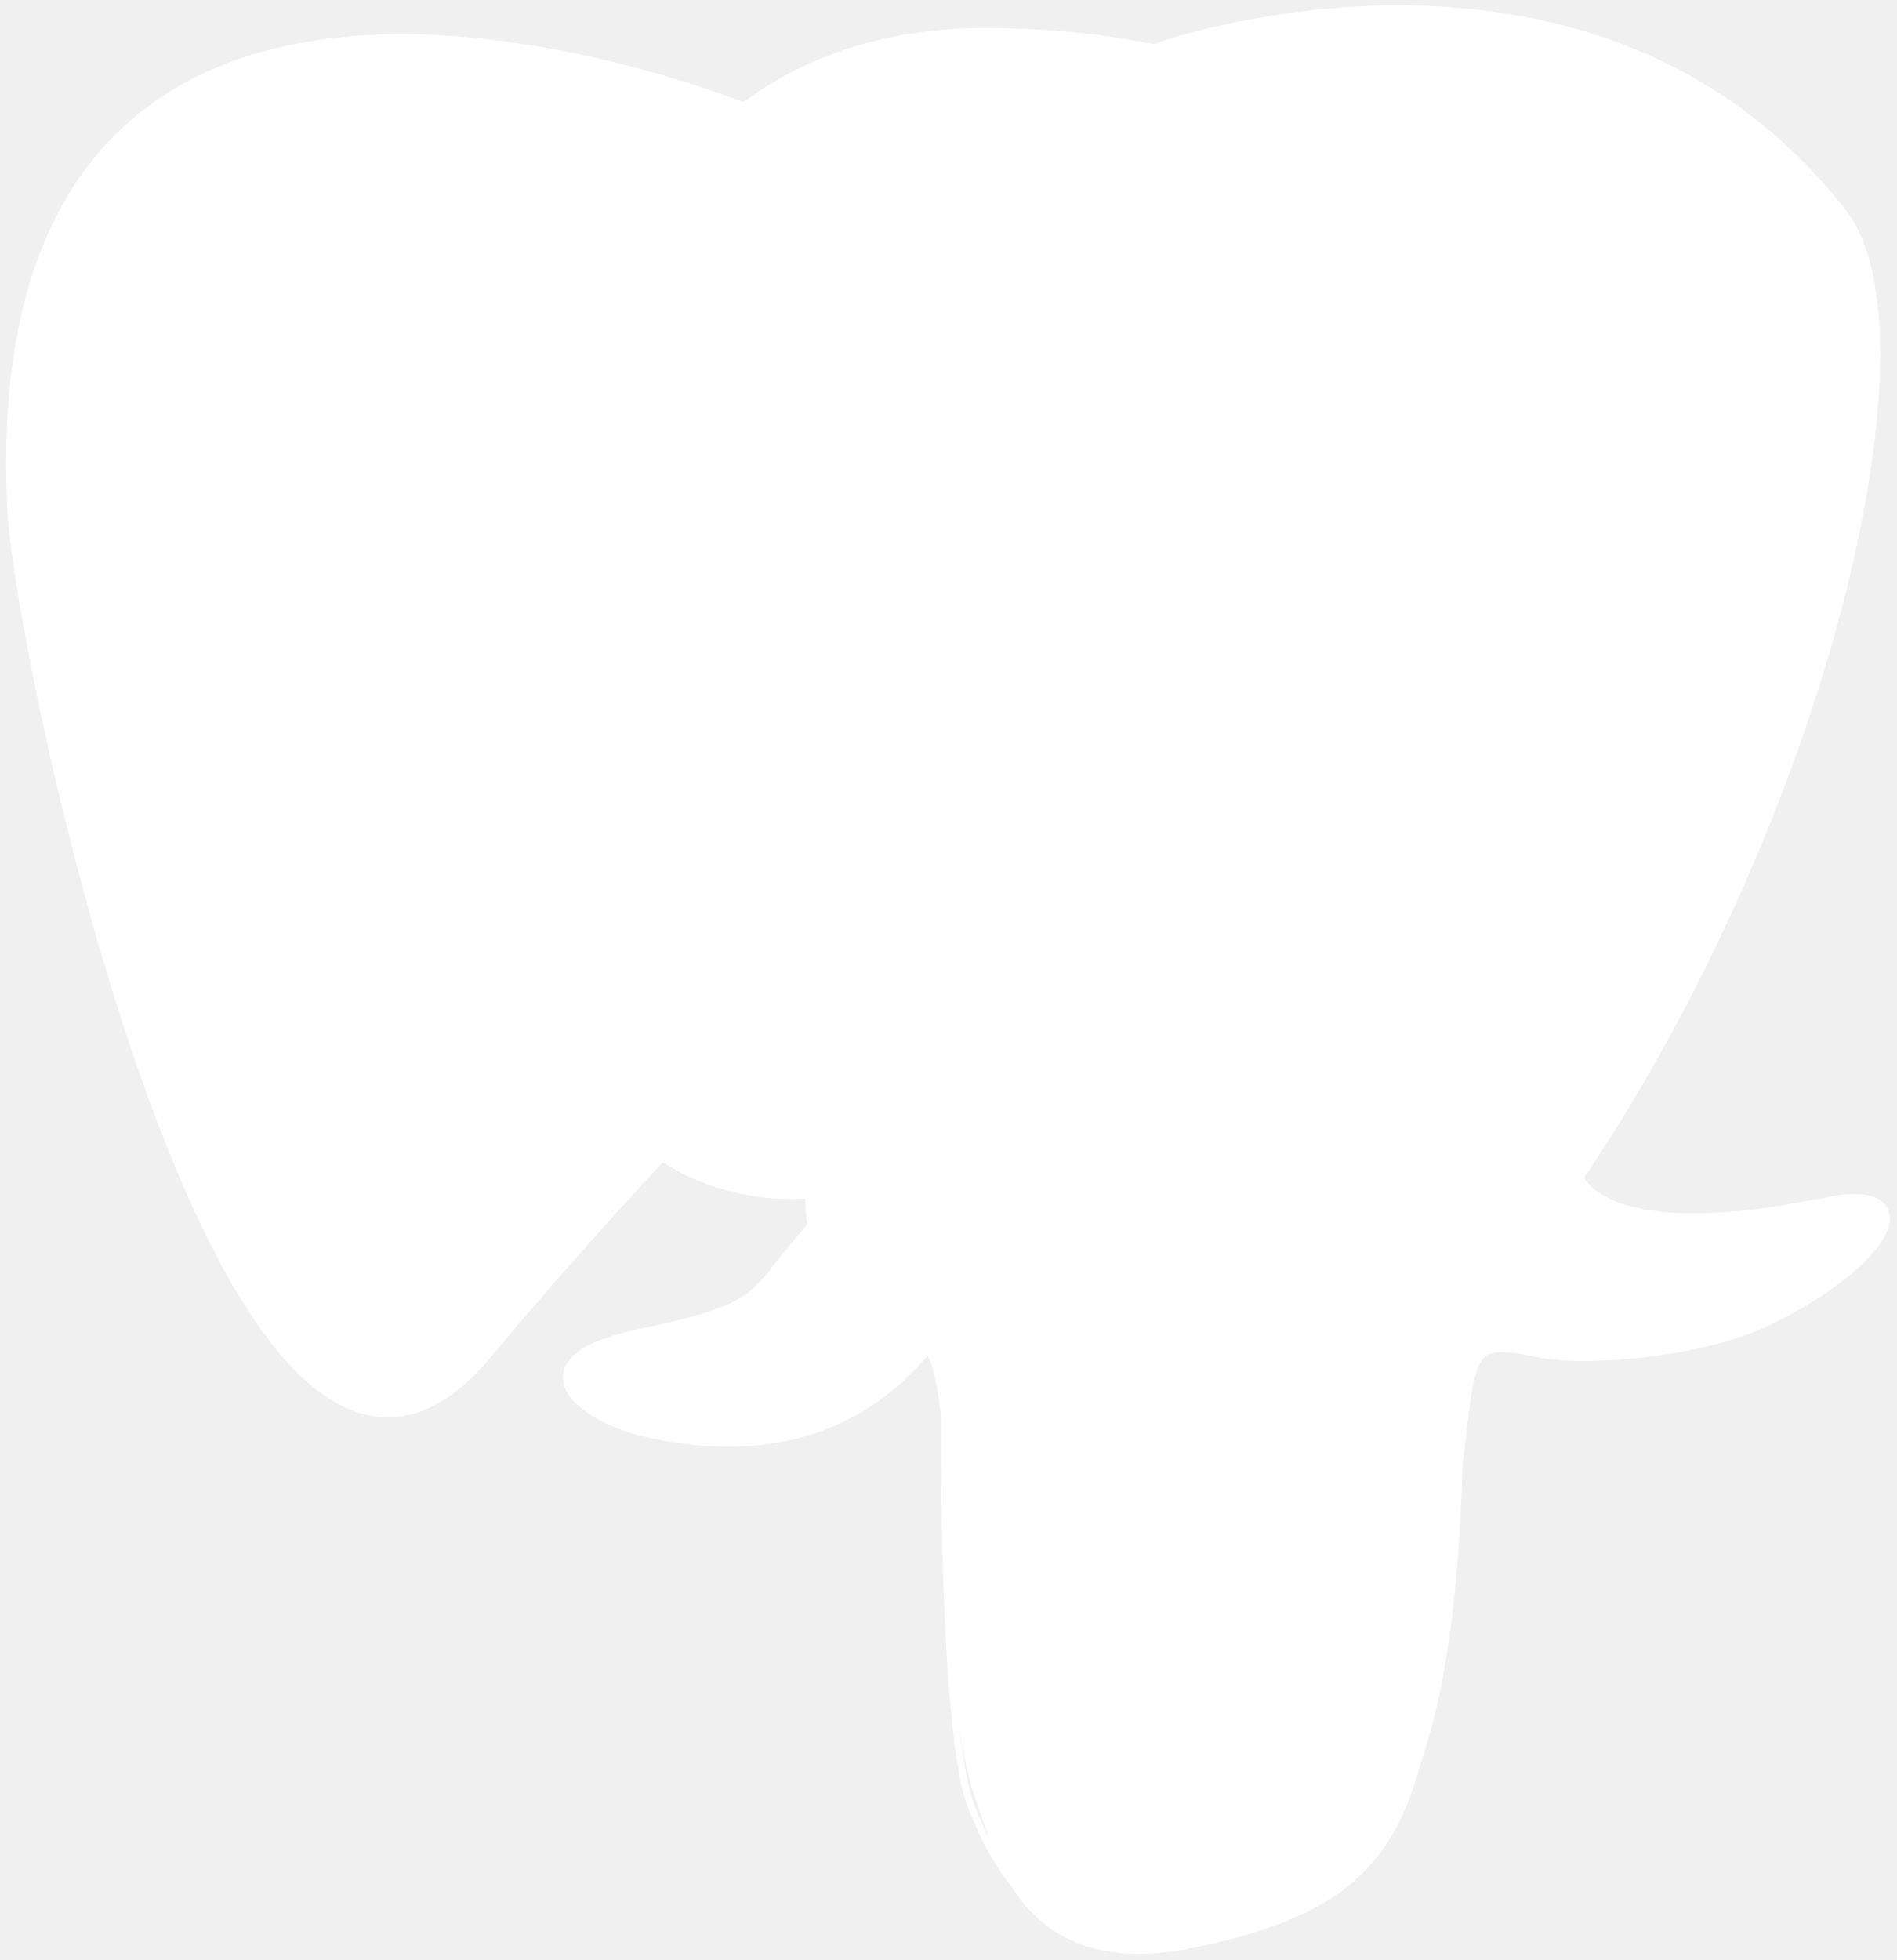
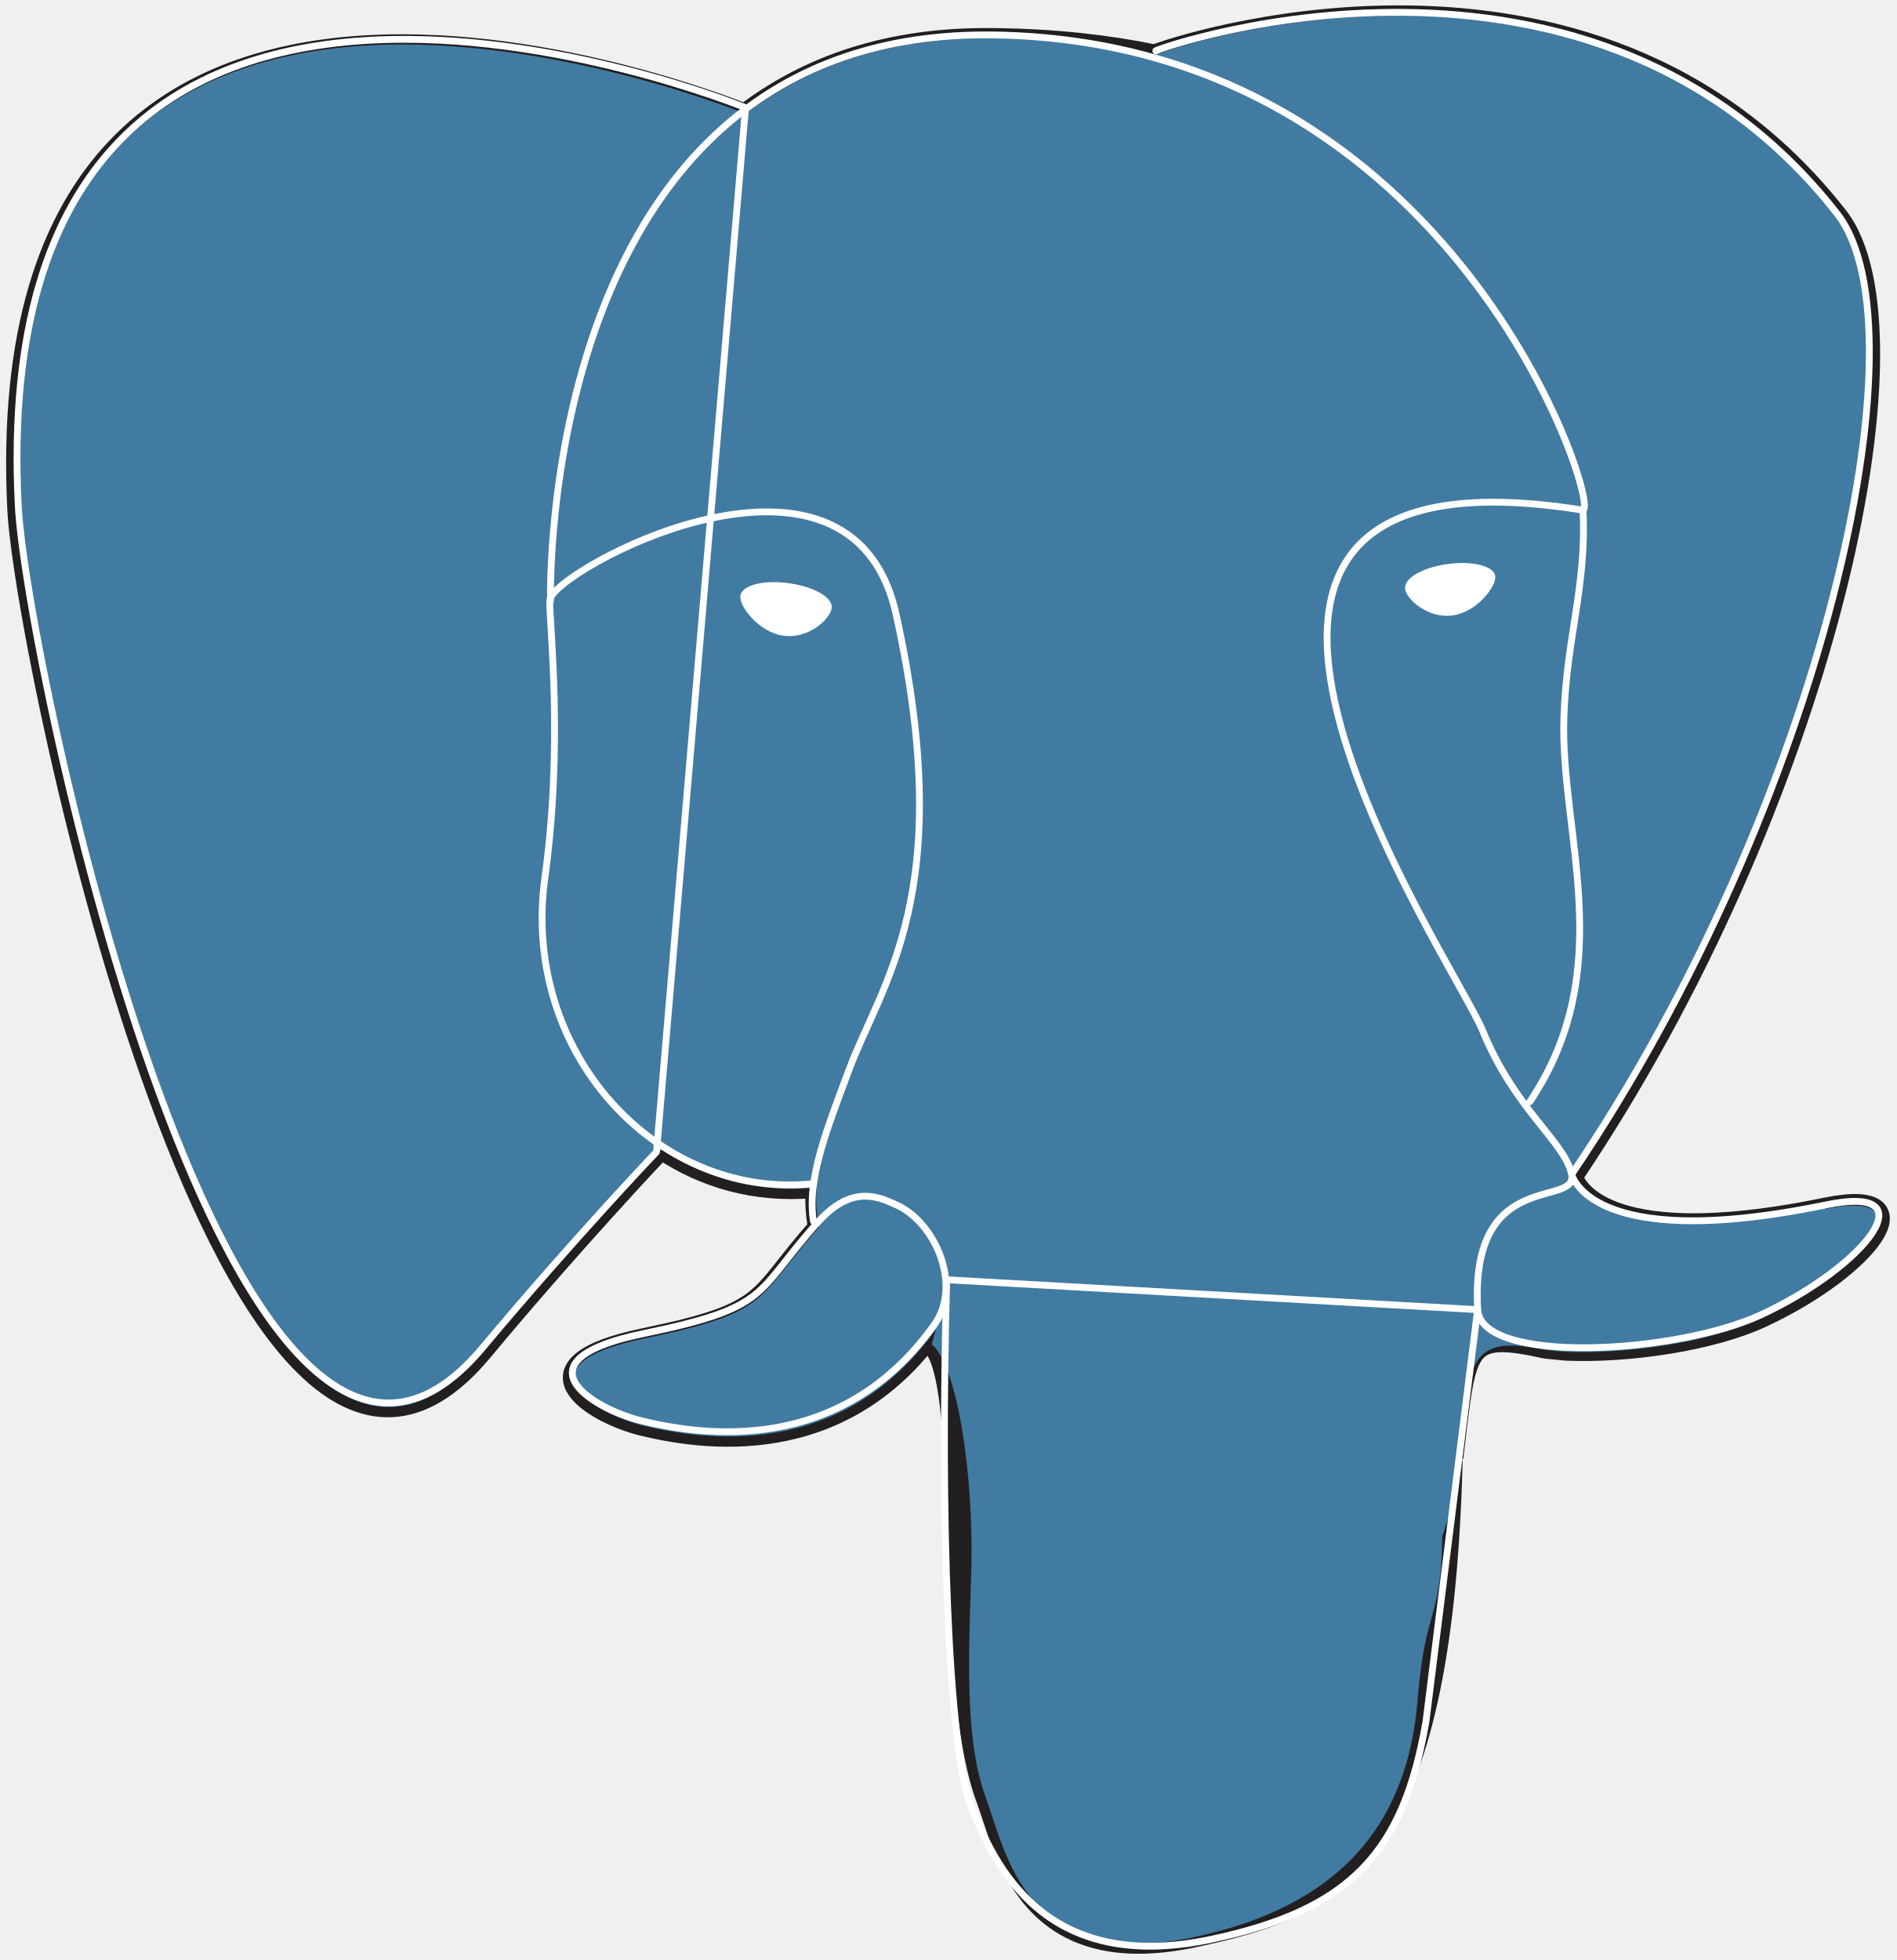
<svg xmlns="http://www.w3.org/2000/svg" width="241" height="249" viewBox="0 0 241 249" fill="none">
-   <path d="M184.631 185.207C186.358 171.043 185.84 168.97 196.377 171.302L198.968 171.561C207.086 171.906 217.709 170.265 223.928 167.329C237.314 161.11 245.26 150.746 232.046 153.424C201.904 159.642 199.831 149.451 199.831 149.451C231.701 102.208 245.001 42.184 233.514 27.501C202.163 -12.573 147.839 6.428 146.975 6.86L146.716 6.946C140.757 5.737 134.106 4.96 126.592 4.873C112.947 4.614 102.583 8.414 94.637 14.46C94.637 14.46 -2.18 -25.442 2.224 64.639C3.175 83.812 29.689 209.648 61.299 171.647C72.872 157.742 84.014 145.996 84.014 145.996C89.541 149.71 96.105 151.524 103.187 150.919L103.705 150.487C103.533 152.301 103.619 154.115 103.964 155.928C95.846 164.997 98.178 166.638 81.941 170.006C65.445 173.374 75.118 179.42 81.423 181.061C89.109 182.961 106.814 185.725 118.819 168.883L118.301 170.783C121.497 173.374 121.324 189.18 121.756 200.407C122.188 211.635 122.965 222.258 125.297 228.476C127.629 234.695 130.306 250.673 151.725 246.095C169.603 242.295 183.249 236.768 184.544 185.466" fill="white" />
-   <path d="M184.631 185.207C186.358 171.043 185.84 168.97 196.377 171.302L198.968 171.561C207.086 171.906 217.709 170.265 223.928 167.329C237.314 161.11 245.26 150.746 232.046 153.424C201.904 159.642 199.831 149.451 199.831 149.451C231.701 102.208 245.001 42.184 233.514 27.501C202.163 -12.573 147.839 6.428 146.975 6.86L146.716 6.946C140.757 5.737 134.106 4.96 126.592 4.873C112.947 4.614 102.583 8.414 94.637 14.46C94.637 14.46 -2.18 -25.442 2.224 64.639C3.175 83.812 29.689 209.648 61.299 171.647C72.872 157.742 84.014 145.996 84.014 145.996C89.541 149.71 96.105 151.524 103.187 150.919L103.705 150.487C103.533 152.301 103.619 154.115 103.964 155.928C95.846 164.997 98.178 166.638 81.941 170.006C65.445 173.374 75.118 179.42 81.423 181.061C89.109 182.961 106.814 185.725 118.819 168.883L118.301 170.783C121.497 173.374 121.324 189.18 121.756 200.407C122.188 211.635 122.965 222.258 125.297 228.476C127.629 234.695 130.306 250.673 151.725 246.095C169.603 242.295 183.249 236.768 184.544 185.466" stroke="white" stroke-width="2.598" />
-   <path d="M232.131 153.424C201.989 159.642 199.916 149.451 199.916 149.451C231.785 102.208 245.086 42.184 233.599 27.501C202.248 -12.573 147.923 6.428 147.059 6.86L146.8 6.946C140.841 5.737 134.191 4.96 126.677 4.873C113.031 4.614 102.667 8.414 94.721 14.46C94.721 14.46 -2.096 -25.442 2.309 64.639C3.259 83.812 29.773 209.648 61.384 171.647C72.957 157.742 84.098 145.996 84.098 145.996C89.626 149.71 96.276 151.524 103.272 150.919L103.79 150.487C103.617 152.215 103.703 153.942 104.049 155.928C95.93 164.997 98.262 166.638 82.025 170.006C65.529 173.374 75.202 179.42 81.507 181.061C89.194 182.961 106.899 185.725 118.904 168.883L118.386 170.783C121.581 173.374 123.827 187.366 123.395 200.148C122.963 212.93 122.79 221.653 125.295 228.476C127.8 235.299 130.304 250.673 151.723 246.095C169.601 242.295 178.842 232.363 180.138 215.78C181.088 204.035 183.161 205.762 183.247 195.225L184.888 190.216C186.788 174.238 185.233 169.143 196.202 171.474L198.793 171.733C206.911 172.079 217.535 170.438 223.753 167.502C237.14 161.283 245.086 150.919 231.871 153.597L232.131 153.424Z" fill="white" />
+   <path d="M184.631 185.207C186.358 171.043 185.84 168.97 196.377 171.302L198.968 171.561C207.086 171.906 217.709 170.265 223.928 167.329C237.314 161.11 245.26 150.746 232.046 153.424C201.904 159.642 199.831 149.451 199.831 149.451C231.701 102.208 245.001 42.184 233.514 27.501C202.163 -12.573 147.839 6.428 146.975 6.86L146.716 6.946C140.757 5.737 134.106 4.959 126.592 4.873C112.947 4.614 102.583 8.414 94.637 14.46C94.637 14.46 -2.18 -25.442 2.224 64.639C3.175 83.812 29.689 209.648 61.299 171.647C72.872 157.742 84.014 145.996 84.014 145.996C89.541 149.71 96.105 151.524 103.187 150.919L103.705 150.487C103.533 152.301 103.619 154.115 103.964 155.928C95.846 164.997 98.178 166.638 81.941 170.006C65.445 173.374 75.118 179.42 81.423 181.061C89.109 182.961 106.814 185.725 118.819 168.883L118.301 170.783C121.497 173.374 121.324 189.18 121.756 200.407C122.188 211.635 122.965 222.258 125.297 228.476C127.629 234.695 130.306 250.673 151.725 246.095C169.603 242.295 183.249 236.768 184.544 185.466" fill="#231F20" />
+   <path d="M184.631 185.207C186.358 171.043 185.84 168.97 196.377 171.302L198.968 171.561C207.086 171.906 217.709 170.265 223.928 167.329C237.314 161.11 245.26 150.746 232.046 153.424C201.904 159.642 199.831 149.451 199.831 149.451C231.701 102.208 245.001 42.184 233.514 27.501C202.163 -12.573 147.839 6.428 146.975 6.86L146.716 6.946C140.757 5.737 134.106 4.959 126.592 4.873C112.947 4.614 102.583 8.414 94.637 14.46C94.637 14.46 -2.18 -25.442 2.224 64.639C3.175 83.812 29.689 209.648 61.299 171.647C72.872 157.742 84.014 145.996 84.014 145.996C89.541 149.71 96.105 151.524 103.187 150.919L103.705 150.487C103.533 152.301 103.619 154.115 103.964 155.928C95.846 164.997 98.178 166.638 81.941 170.006C65.445 173.374 75.118 179.42 81.423 181.061C89.109 182.961 106.814 185.725 118.819 168.883L118.301 170.783C121.497 173.374 121.324 189.18 121.756 200.407C122.188 211.635 122.965 222.258 125.297 228.476C127.629 234.695 130.306 250.673 151.725 246.095C169.603 242.295 183.249 236.768 184.544 185.466" stroke="#231F20" stroke-width="2.598" />
+   <path d="M232.131 153.424C201.989 159.642 199.916 149.451 199.916 149.451C231.785 102.208 245.086 42.184 233.599 27.501C202.248 -12.573 147.923 6.428 147.059 6.86L146.8 6.946C140.841 5.737 134.191 4.959 126.677 4.873C113.031 4.614 102.667 8.414 94.721 14.46C94.721 14.46 -2.096 -25.442 2.309 64.639C3.259 83.812 29.773 209.648 61.384 171.647C72.957 157.742 84.098 145.996 84.098 145.996C89.626 149.71 96.276 151.524 103.272 150.919L103.79 150.487C103.617 152.215 103.703 153.942 104.049 155.928C95.93 164.997 98.262 166.638 82.025 170.006C65.529 173.374 75.202 179.42 81.507 181.061C89.194 182.961 106.899 185.725 118.904 168.883L118.386 170.783C121.581 173.374 123.827 187.366 123.395 200.148C122.963 212.93 122.79 221.653 125.295 228.476C127.8 235.299 130.304 250.673 151.723 246.095C169.601 242.295 178.842 232.363 180.138 215.78C181.088 204.035 183.161 205.762 183.247 195.225L184.888 190.216C186.788 174.238 185.233 169.142 196.202 171.474L198.793 171.733C206.911 172.079 217.535 170.438 223.753 167.501C237.14 161.283 245.086 150.919 231.871 153.596L232.131 153.424Z" fill="#417BA2" />
  <path d="M146.979 6.429C143.524 7.465 200.871 -14.472 233.432 27.157C244.918 41.839 231.704 101.864 199.749 149.107M120.291 162.58C119.428 192.29 120.464 222.173 123.401 229.514C126.337 236.769 132.555 250.933 153.974 246.355C171.852 242.555 178.33 235.128 181.18 218.718L187.744 166.38L120.291 162.58ZM94.727 13.684C94.727 13.684 -2.177 -25.959 2.315 64.122C3.178 83.295 29.779 209.131 61.389 171.13C72.962 157.311 83.413 146.343 83.413 146.343L94.727 13.684Z" stroke="white" stroke-width="0.866" stroke-linecap="round" stroke-linejoin="round" />
-   <path d="M199.673 149.106C199.673 149.106 201.746 159.298 231.974 153.079C245.188 150.316 237.156 160.766 223.856 166.984C212.887 172.08 188.186 173.375 187.755 166.38C186.718 148.07 200.71 153.598 199.673 149.106ZM199.673 149.106C198.723 144.961 192.505 140.988 188.359 130.883C184.732 122.074 138.698 54.794 201.141 64.813C203.387 64.294 184.818 5.392 126.434 4.442C68.05 3.492 69.951 76.299 69.951 76.299" stroke="white" stroke-width="0.866" stroke-linecap="round" stroke-linejoin="bevel" />
-   <path d="M103.87 155.325C95.752 164.394 98.084 166.035 81.847 169.403C65.35 172.771 75.024 178.817 81.328 180.458C89.015 182.358 106.72 185.122 118.725 168.28C122.353 163.185 118.725 155.066 113.716 152.993C111.298 151.871 108.016 150.662 103.87 155.325Z" stroke="white" stroke-width="0.866" stroke-linejoin="round" />
+   <path d="M199.673 149.106C199.673 149.106 201.746 159.298 231.974 153.079C245.188 150.315 237.156 160.766 223.856 166.984C212.887 172.08 188.186 173.375 187.755 166.38C186.718 148.07 200.71 153.597 199.673 149.106ZM199.673 149.106C198.723 144.961 192.505 140.988 188.359 130.883C184.732 122.074 138.698 54.794 201.141 64.812C203.387 64.294 184.818 5.392 126.434 4.442C68.05 3.492 69.951 76.299 69.951 76.299" stroke="white" stroke-width="0.866" stroke-linecap="round" stroke-linejoin="bevel" />
+   <path d="M103.87 155.325C95.752 164.394 98.084 166.035 81.847 169.403C65.35 172.771 75.024 178.817 81.328 180.458C89.015 182.358 106.72 185.122 118.725 168.28C122.353 163.185 118.725 155.066 113.716 152.993C111.298 151.871 108.016 150.661 103.87 155.325Z" stroke="white" stroke-width="0.866" stroke-linejoin="round" />
  <path d="M103.358 155.152C102.495 149.797 105.086 143.406 107.849 135.978C111.995 124.837 121.668 113.609 113.895 78.199C108.195 51.771 69.848 72.671 69.848 76.299C69.848 79.926 71.575 94.436 69.243 111.45C66.134 133.56 83.321 152.302 103.099 150.401" stroke="white" stroke-width="0.866" stroke-linecap="round" stroke-linejoin="round" />
-   <path d="M94.214 75.696C94.041 76.905 96.46 80.187 99.569 80.618C102.678 81.05 105.356 78.546 105.528 77.25C105.701 75.955 103.283 74.659 100.174 74.227C97.064 73.796 94.387 74.487 94.214 75.696Z" fill="white" stroke="white" stroke-width="0.289" />
+   <path d="M94.214 75.696C94.041 76.905 96.46 80.187 99.569 80.619C102.678 81.051 105.356 78.546 105.528 77.251C105.701 75.955 103.283 74.659 100.174 74.228C97.064 73.796 94.387 74.487 94.214 75.696Z" fill="white" stroke="white" stroke-width="0.289" />
  <path d="M189.916 73.191C190.089 74.4 187.67 77.682 184.561 78.114C181.452 78.546 178.688 76.041 178.602 74.746C178.516 73.45 180.847 72.155 183.957 71.723C187.066 71.291 189.743 71.982 189.916 73.191Z" fill="white" stroke="white" stroke-width="0.144" />
-   <path d="M201.129 64.726C201.647 74.313 199.056 80.877 198.71 91.068C198.192 105.923 205.792 122.937 194.392 139.951" stroke="white" stroke-width="0.866" stroke-linecap="round" stroke-linejoin="round" />
+   <path d="M201.129 64.726C201.647 74.313 199.056 80.877 198.71 91.068C198.192 105.923 205.792 122.937 194.392 139.952" stroke="white" stroke-width="0.866" stroke-linecap="round" stroke-linejoin="round" />
</svg>
